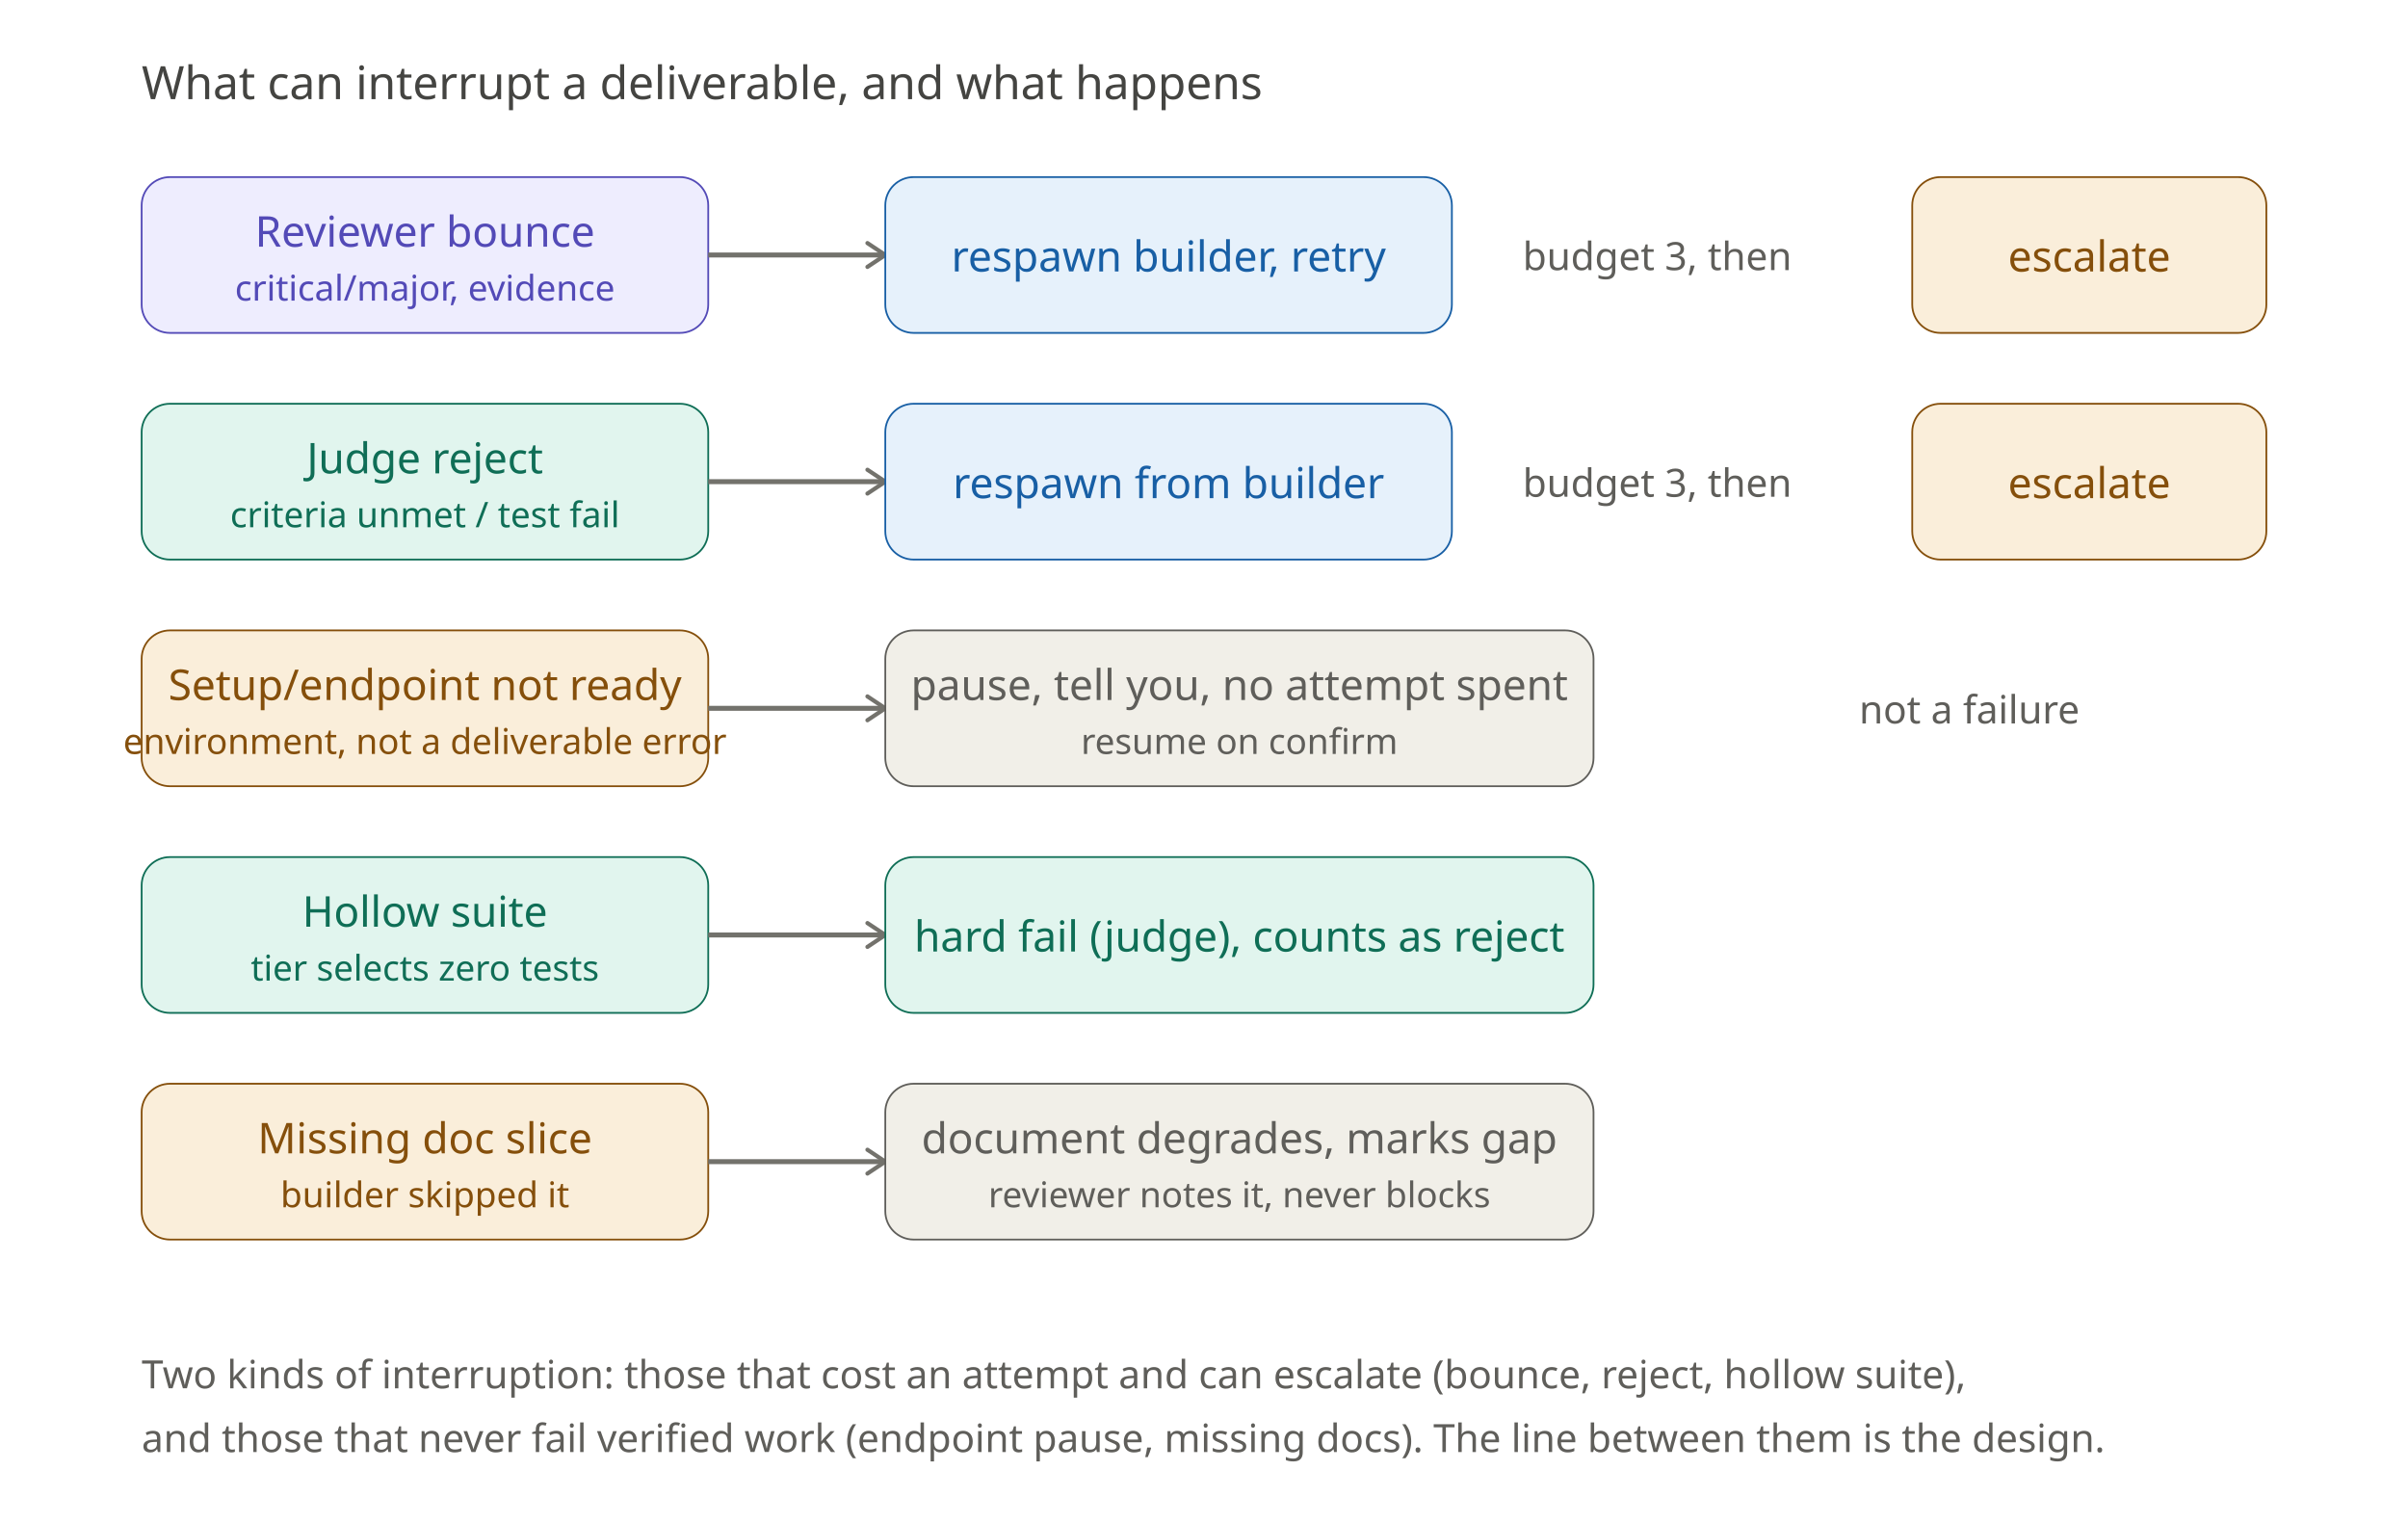
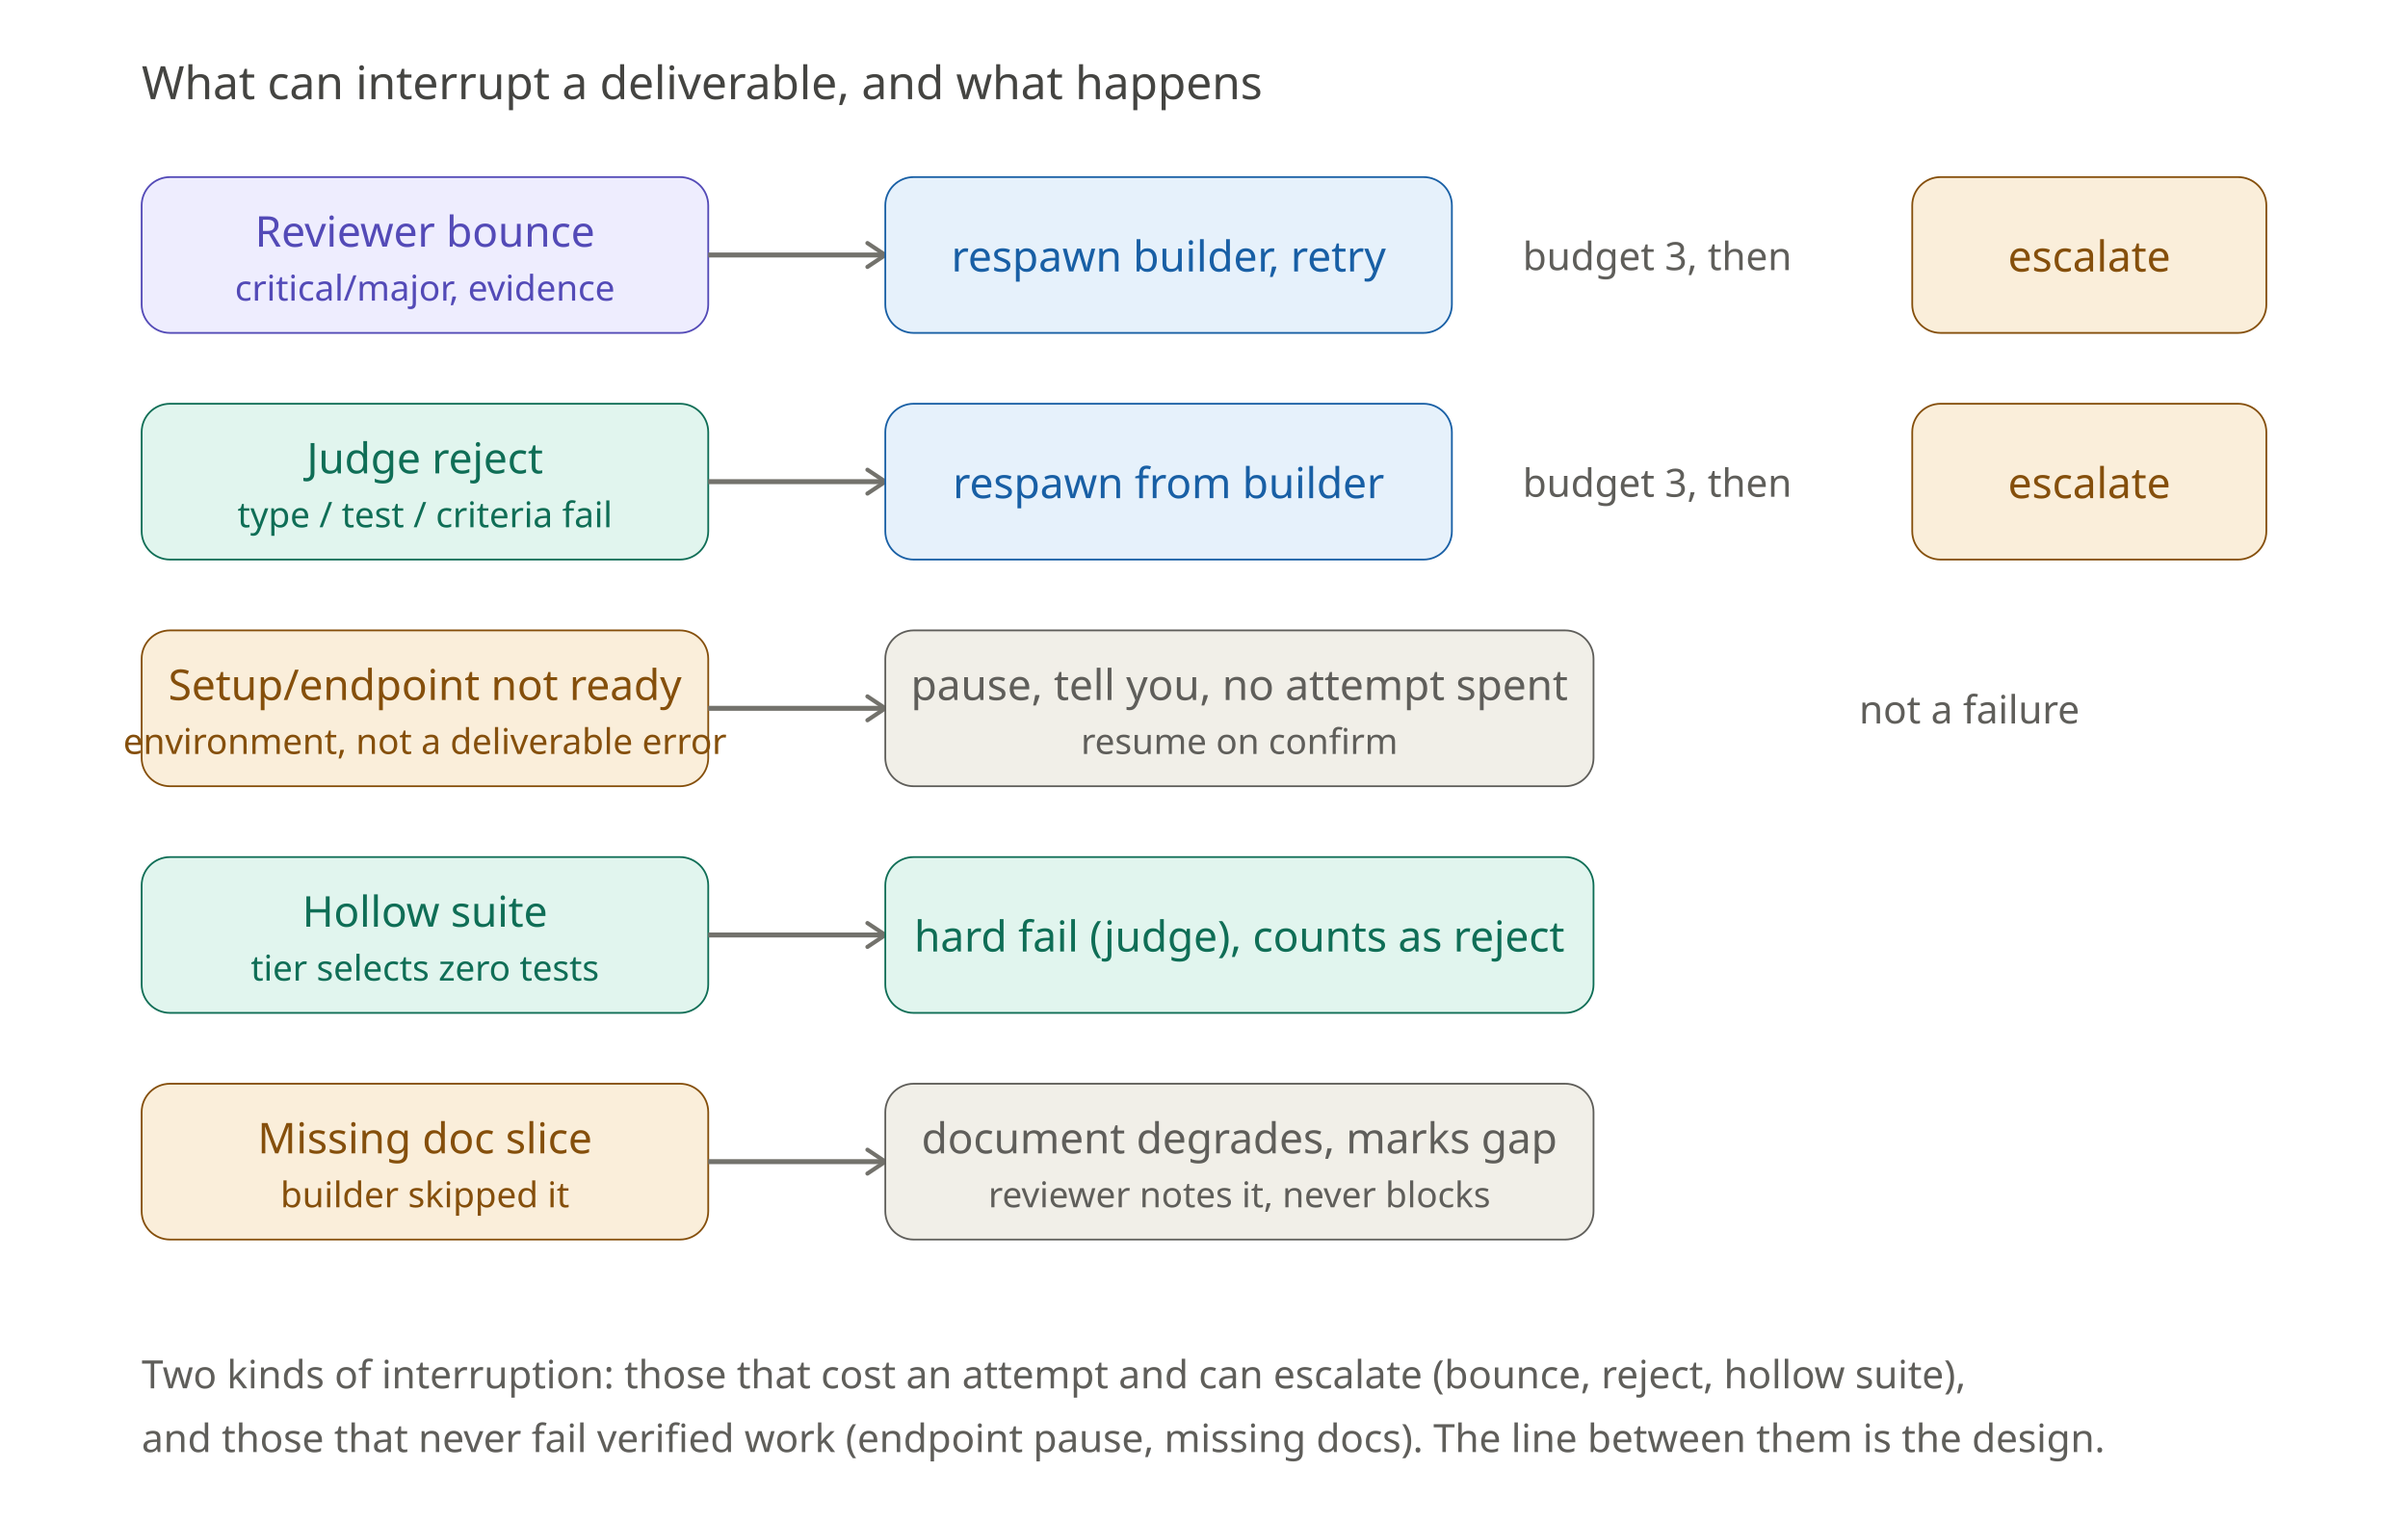
<svg xmlns="http://www.w3.org/2000/svg" width="680" viewBox="0 0 680 430" role="img" font-family="sans-serif">
  <defs>
    <marker id="arrow" viewBox="0 0 10 10" refX="8" refY="5" markerWidth="6" markerHeight="6" orient="auto-start-reverse">
      <path d="M2 1L8 5L2 9" fill="none" stroke="context-stroke" stroke-width="1.4" stroke-linecap="round" stroke-linejoin="round" />
    </marker>
  </defs>
  <text x="40" y="28" fill="#444441" font-size="13" font-weight="500">What can interrupt a deliverable, and what happens</text>
  <rect x="40" y="50" width="160" height="44" rx="8" fill="#EEEDFE" stroke="#534AB7" stroke-width="0.5" />
  <text x="120" y="65" text-anchor="middle" dominant-baseline="central" fill="#534AB7" font-size="12">Reviewer bounce</text>
  <text x="120" y="81" text-anchor="middle" dominant-baseline="central" fill="#534AB7" font-size="10">critical/major, evidence</text>
  <line x1="200" y1="72" x2="250" y2="72" stroke="#73726c" stroke-width="1.4" marker-end="url(#arrow)" />
  <rect x="250" y="50" width="160" height="44" rx="8" fill="#E6F1FB" stroke="#185FA5" stroke-width="0.5" />
  <text x="330" y="72" text-anchor="middle" dominant-baseline="central" fill="#185FA5" font-size="12">respawn builder, retry</text>
  <text x="430" y="72" font-size="11" dominant-baseline="central" fill="#5F5E5A">budget 3, then</text>
  <rect x="540" y="50" width="100" height="44" rx="8" fill="#FAEEDA" stroke="#854F0B" stroke-width="0.5" />
  <text x="590" y="72" text-anchor="middle" dominant-baseline="central" fill="#854F0B" font-size="12">escalate</text>
  <rect x="40" y="114" width="160" height="44" rx="8" fill="#E1F5EE" stroke="#0F6E56" stroke-width="0.5" />
  <text x="120" y="129" text-anchor="middle" dominant-baseline="central" fill="#0F6E56" font-size="12">Judge reject</text>
-   <text x="120" y="145" text-anchor="middle" dominant-baseline="central" fill="#0F6E56" font-size="10">criteria unmet / test fail</text>
+   <text x="120" y="145" text-anchor="middle" dominant-baseline="central" fill="#0F6E56" font-size="10">type / test / criteria fail</text>
  <line x1="200" y1="136" x2="250" y2="136" stroke="#73726c" stroke-width="1.4" marker-end="url(#arrow)" />
  <rect x="250" y="114" width="160" height="44" rx="8" fill="#E6F1FB" stroke="#185FA5" stroke-width="0.5" />
  <text x="330" y="136" text-anchor="middle" dominant-baseline="central" fill="#185FA5" font-size="12">respawn from builder</text>
  <text x="430" y="136" font-size="11" dominant-baseline="central" fill="#5F5E5A">budget 3, then</text>
  <rect x="540" y="114" width="100" height="44" rx="8" fill="#FAEEDA" stroke="#854F0B" stroke-width="0.5" />
  <text x="590" y="136" text-anchor="middle" dominant-baseline="central" fill="#854F0B" font-size="12">escalate</text>
  <rect x="40" y="178" width="160" height="44" rx="8" fill="#FAEEDA" stroke="#854F0B" stroke-width="0.5" />
  <text x="120" y="193" text-anchor="middle" dominant-baseline="central" fill="#854F0B" font-size="12">Setup/endpoint not ready</text>
  <text x="120" y="209" text-anchor="middle" dominant-baseline="central" fill="#854F0B" font-size="10">environment, not a deliverable error</text>
  <line x1="200" y1="200" x2="250" y2="200" stroke="#73726c" stroke-width="1.4" marker-end="url(#arrow)" />
  <rect x="250" y="178" width="200" height="44" rx="8" fill="#F1EFE8" stroke="#5F5E5A" stroke-width="0.5" />
  <text x="350" y="193" text-anchor="middle" dominant-baseline="central" fill="#5F5E5A" font-size="12">pause, tell you, no attempt spent</text>
  <text x="350" y="209" text-anchor="middle" dominant-baseline="central" fill="#5F5E5A" font-size="10">resume on confirm</text>
  <text x="525" y="200" font-size="11" dominant-baseline="central" fill="#5F5E5A">not a failure</text>
  <rect x="40" y="242" width="160" height="44" rx="8" fill="#E1F5EE" stroke="#0F6E56" stroke-width="0.5" />
  <text x="120" y="257" text-anchor="middle" dominant-baseline="central" fill="#0F6E56" font-size="12">Hollow suite</text>
  <text x="120" y="273" text-anchor="middle" dominant-baseline="central" fill="#0F6E56" font-size="10">tier selects zero tests</text>
  <line x1="200" y1="264" x2="250" y2="264" stroke="#73726c" stroke-width="1.4" marker-end="url(#arrow)" />
  <rect x="250" y="242" width="200" height="44" rx="8" fill="#E1F5EE" stroke="#0F6E56" stroke-width="0.5" />
  <text x="350" y="264" text-anchor="middle" dominant-baseline="central" fill="#0F6E56" font-size="12">hard fail (judge), counts as reject</text>
  <rect x="40" y="306" width="160" height="44" rx="8" fill="#FAEEDA" stroke="#854F0B" stroke-width="0.5" />
  <text x="120" y="321" text-anchor="middle" dominant-baseline="central" fill="#854F0B" font-size="12">Missing doc slice</text>
  <text x="120" y="337" text-anchor="middle" dominant-baseline="central" fill="#854F0B" font-size="10">builder skipped it</text>
  <line x1="200" y1="328" x2="250" y2="328" stroke="#73726c" stroke-width="1.4" marker-end="url(#arrow)" />
  <rect x="250" y="306" width="200" height="44" rx="8" fill="#F1EFE8" stroke="#5F5E5A" stroke-width="0.5" />
  <text x="350" y="321" text-anchor="middle" dominant-baseline="central" fill="#5F5E5A" font-size="12">document degrades, marks gap</text>
  <text x="350" y="337" text-anchor="middle" dominant-baseline="central" fill="#5F5E5A" font-size="10">reviewer notes it, never blocks</text>
  <text x="40" y="392" fill="#5F5E5A" font-size="11">Two kinds of interruption: those that cost an attempt and can escalate (bounce, reject, hollow suite),</text>
  <text x="40" y="410" fill="#5F5E5A" font-size="11">and those that never fail verified work (endpoint pause, missing docs). The line between them is the design.</text>
</svg>
